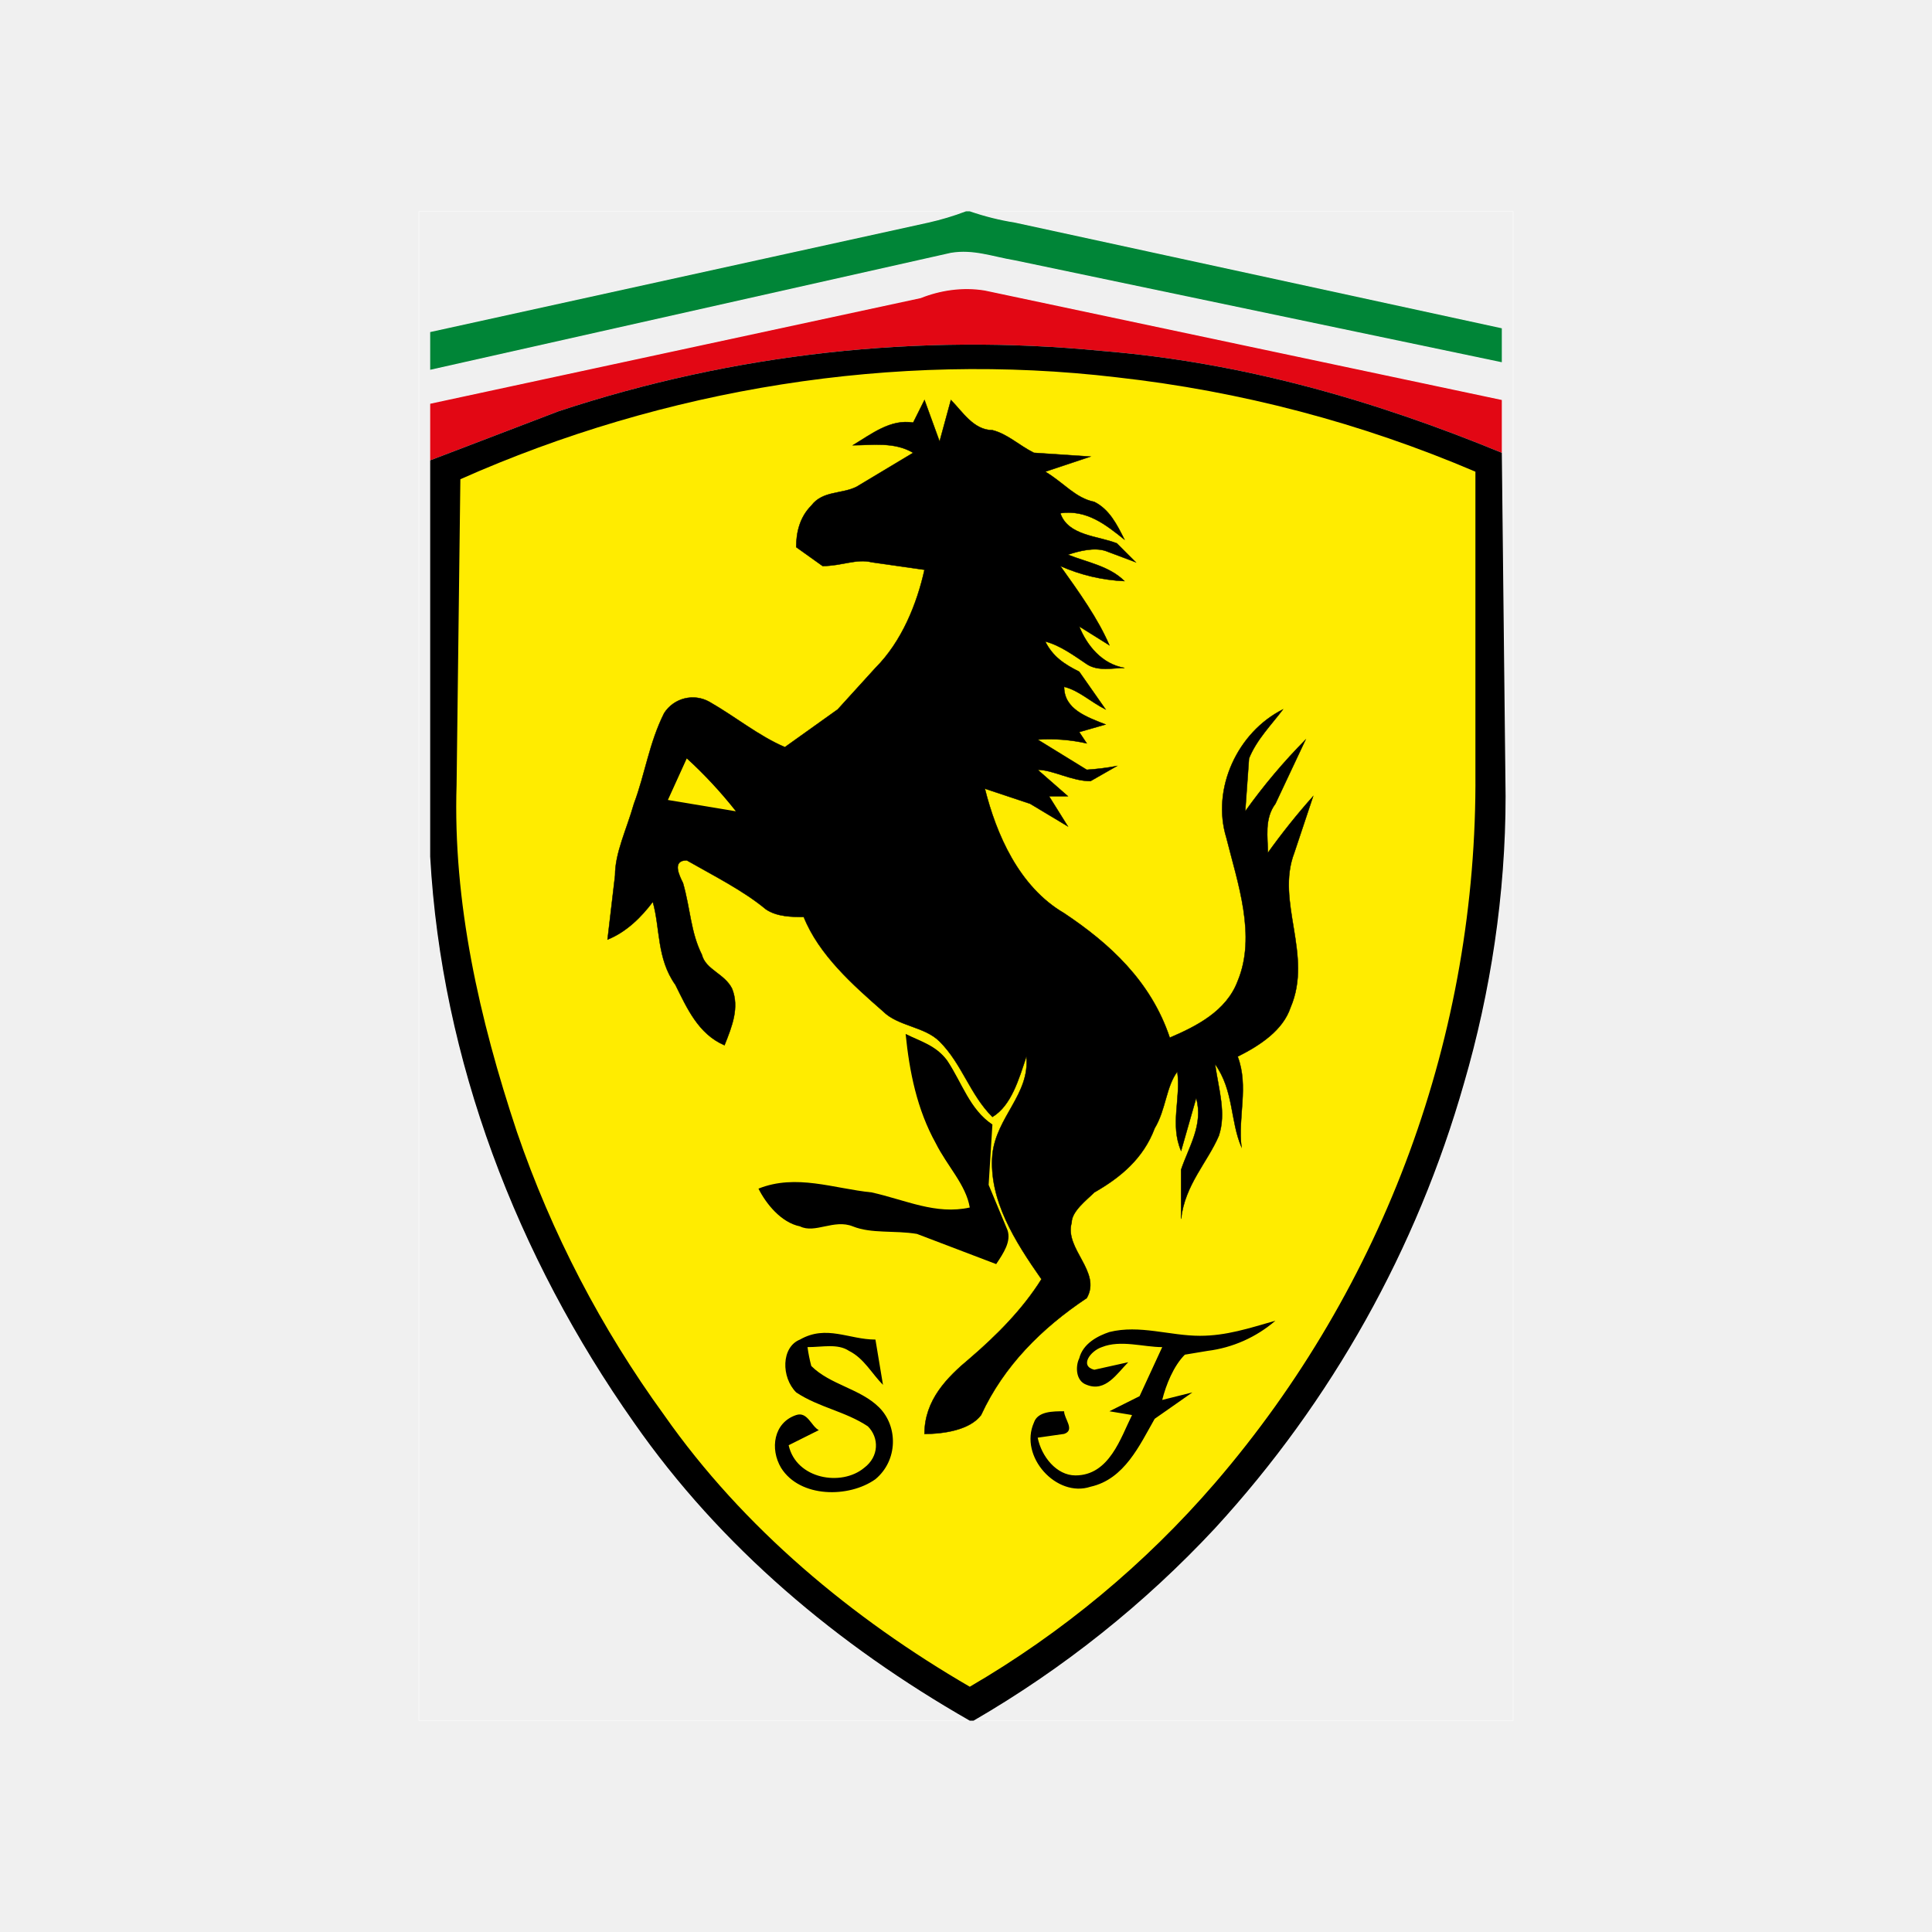
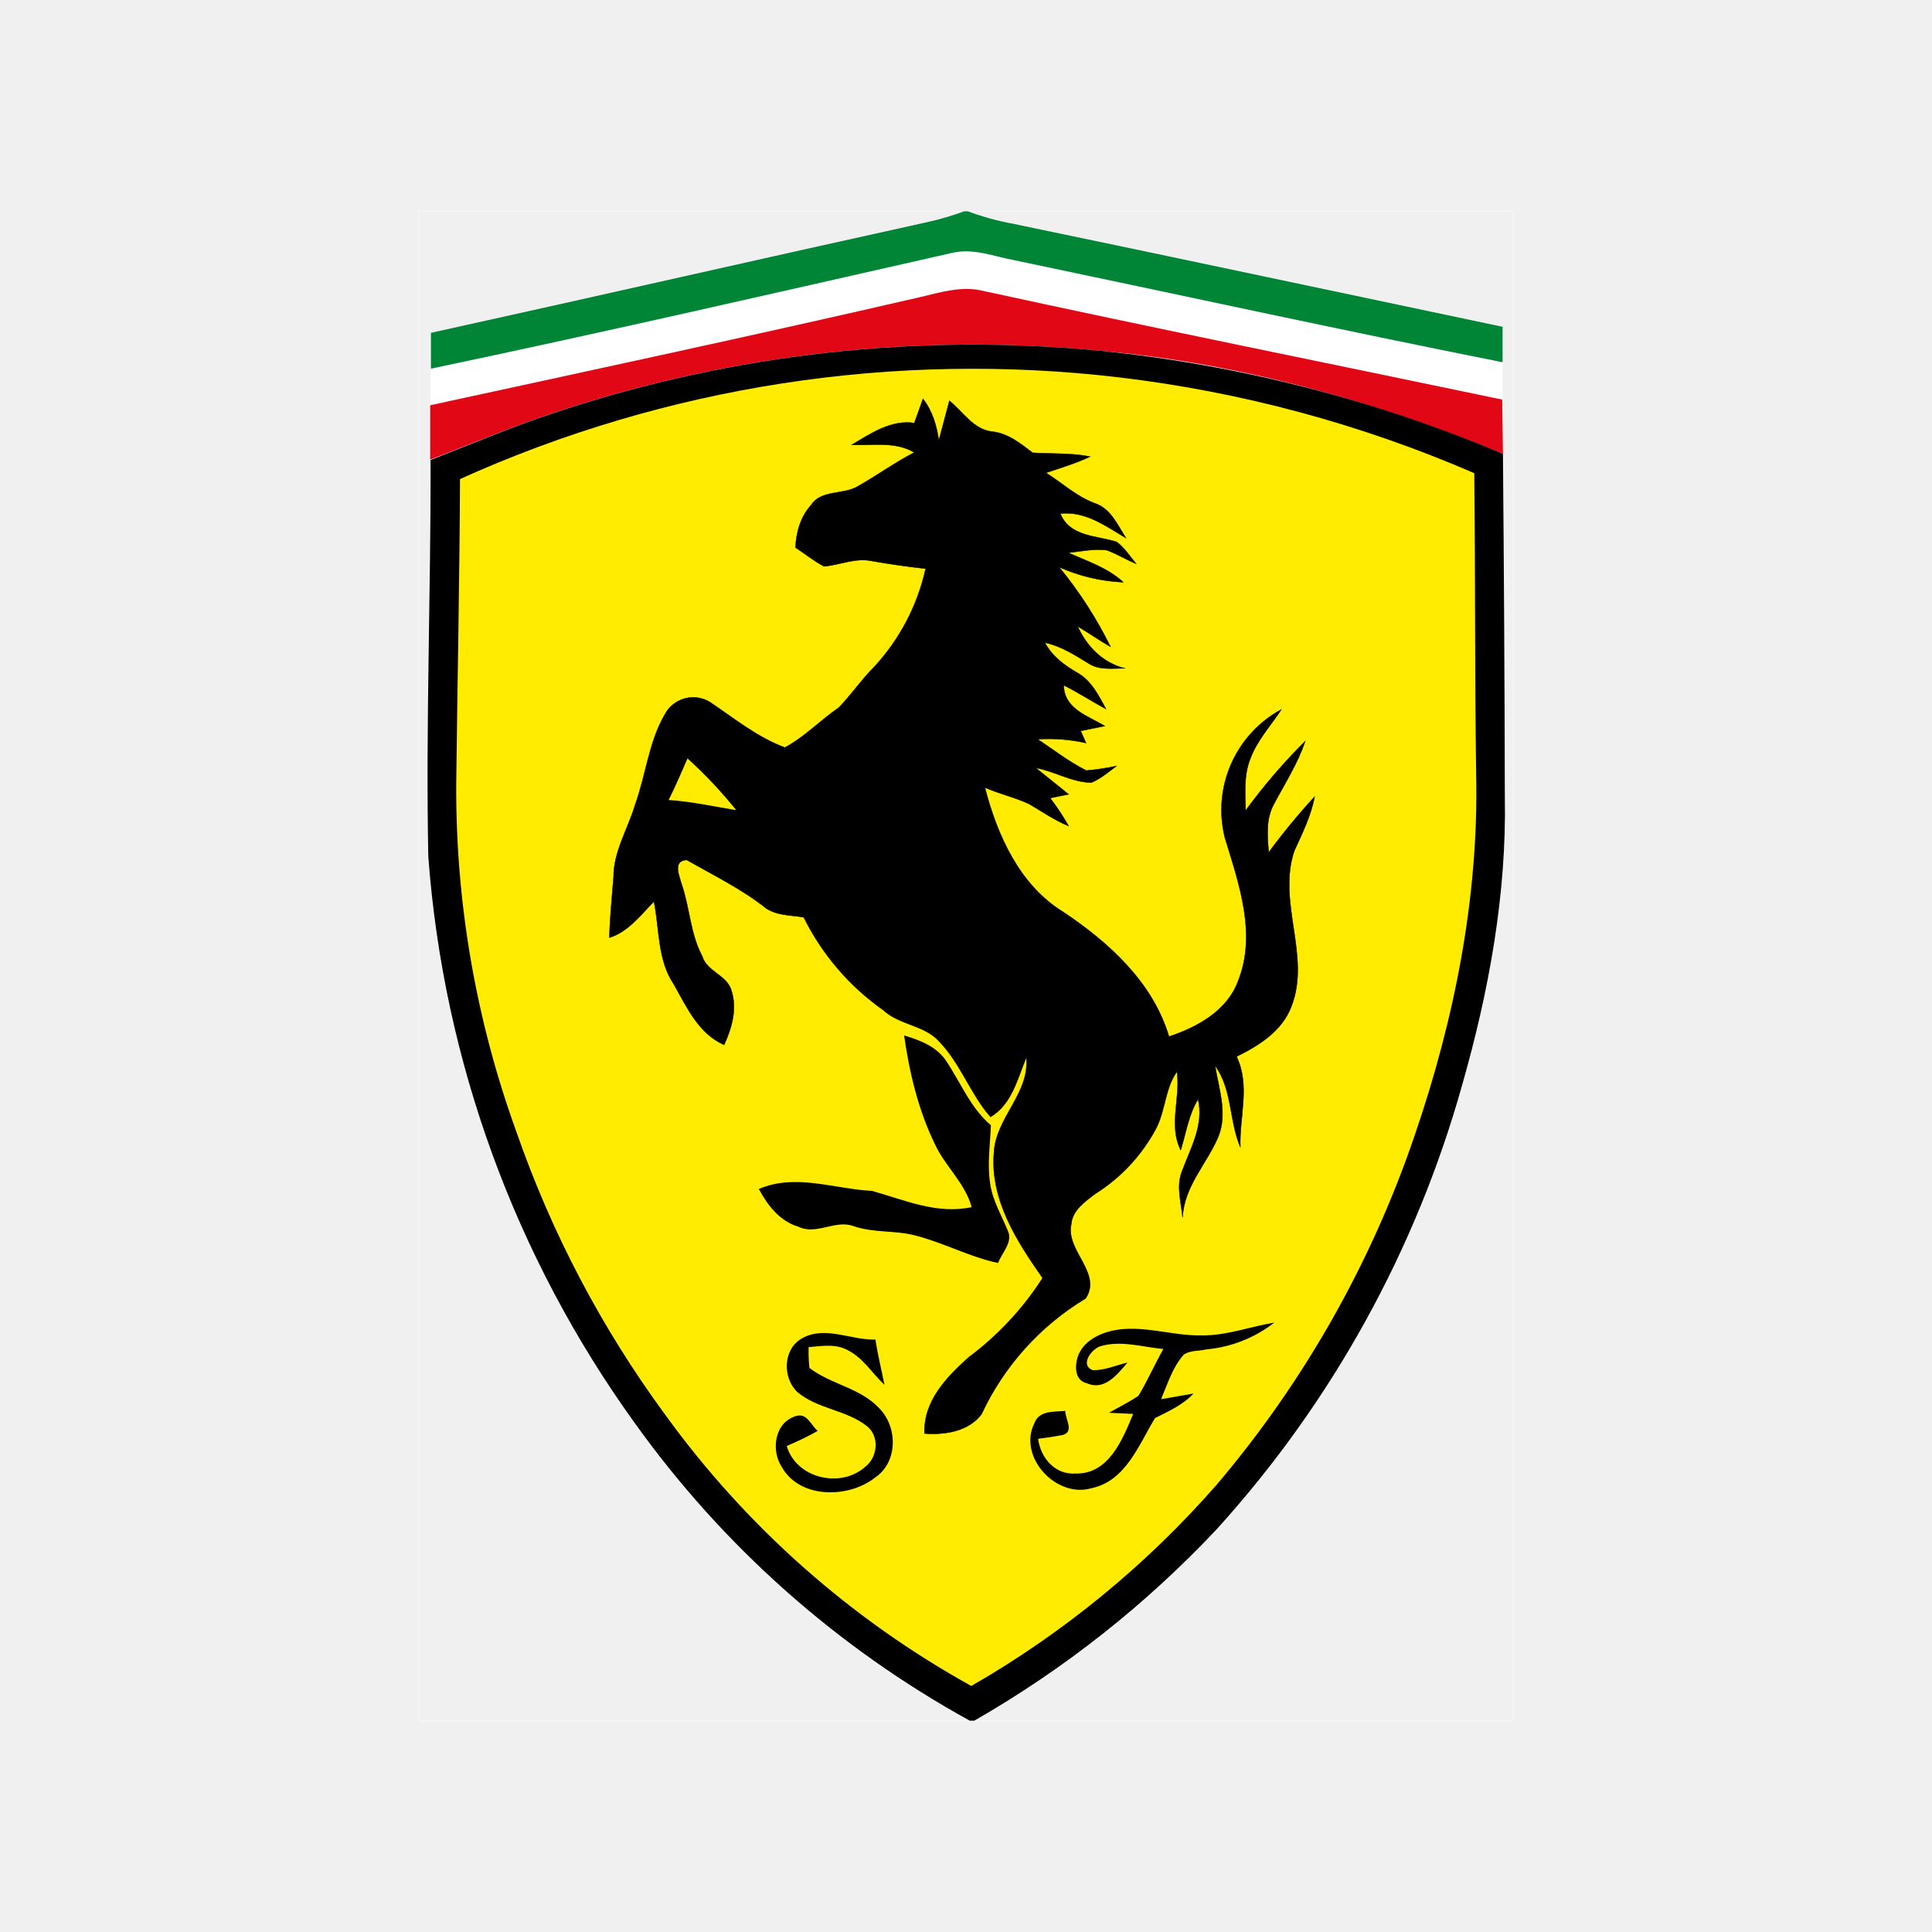
<svg xmlns="http://www.w3.org/2000/svg" width="512" height="512">
  <defs>
    <clipPath id="a">
      <path d="M0 0h512v512H0z" />
    </clipPath>
  </defs>
  <g clip-path="url(#a)">
-     <path d="M111 56h145a73 73 0 01-10 3L114 88v10l138-31c6-1 11 1 17 2l129 27v-9L269 59a71 71 0 01-12-3h144v400H258a278 278 0 0064-51 293 293 0 0066-118c7-24 11-50 11-76l-1-91v-14L261 77c-6-1-12 0-17 2l-130 28v120c3 54 23 106 54 150 23 33 54 59 89 79H111z" fill="none" stroke="#fff" stroke-miterlimit="10" stroke-width=".1" />
-     <path d="M256 56h1a71 71 0 0012 3l129 28v9L269 69c-6-1-11-3-17-2L114 98V88l132-29a73 73 0 0010-3z" fill="#008537" />
-     <path d="M244 79c5-2 11-3 17-2l137 29v14c-34-14-69-24-106-27a350 350 0 00-144 16l-34 13v-15l130-28z" fill="#e20714" />
-     <path d="M148 109a350 350 0 01144-16c37 3 72 13 106 27l1 91c0 26-4 52-11 76a293 293 0 01-66 118 278 278 0 01-64 51h-1c-35-20-66-46-89-79-31-44-51-96-54-150V122l34-13z" />
-     <path d="M122 127c54-24 115-34 174-27a337 337 0 0195 25v80a285 285 0 01-69 188 256 256 0 01-65 54c-31-18-60-42-81-72a284 284 0 01-39-75c-10-30-17-61-16-92l1-81z" fill="#ffec00" />
-     <path d="M245 106l4 11 3-11c3 3 6 8 11 8 4 1 7 4 11 6l15 1-12 4c5 3 8 7 13 8 4 2 6 6 8 10-5-4-10-8-17-7 2 6 10 6 15 8l5 5-8-3c-3-1-7 0-10 1 5 2 11 3 15 7a47 47 0 01-17-4c5 7 10 14 13 21l-8-5c2 5 6 10 12 11-3 0-7 1-10-1s-7-5-11-6c2 4 5 6 9 8l7 10c-4-2-7-5-11-6 0 6 6 8 11 10l-7 2 2 3a45 45 0 00-13-1l13 8a68 68 0 008-1l-7 4c-5 0-10-3-14-3l8 7h-5l5 8-10-6-12-4c3 12 9 26 21 33 12 8 23 18 28 33 7-3 15-7 18-15 5-12 0-26-3-38-4-13 3-28 15-34-3 4-7 8-9 13l-1 14a155 155 0 0116-19l-8 17c-3 4-2 9-2 13a179 179 0 0112-15l-5 15c-5 13 5 27-1 41-2 6-8 10-14 13 3 8 0 16 1 24-3-7-2-15-7-22 1 7 3 13 1 19-3 7-9 13-10 22v-13c2-6 6-12 4-19l-4 14c-3-7 0-14-1-21-3 4-3 10-6 15-3 8-9 13-16 17-2 2-6 5-6 8-2 7 8 13 4 20-12 8-22 18-28 31-3 4-10 5-15 5 0-9 6-15 12-20 7-6 14-13 19-21-7-10-14-21-13-33 1-10 10-16 9-26-2 6-4 13-9 16-6-6-8-14-14-20-4-4-11-4-15-8-8-7-17-15-21-25-3 0-7 0-10-2-6-5-14-9-21-13-4 0-2 4-1 6 2 7 2 13 5 19 1 4 6 5 8 9 2 5 0 10-2 15-7-3-10-10-13-16-5-7-4-15-6-22-3 4-7 8-12 10l2-17c0-6 3-12 5-19 3-8 4-16 8-24a9 9 0 0112-3c7 4 13 9 20 12l14-10 10-11c7-7 11-17 13-26l-14-2c-4-1-8 1-13 1l-7-5c0-4 1-8 4-11 3-4 8-3 12-5l15-9c-5-3-11-2-16-2 5-3 10-7 16-6l3-6z" fill="none" stroke="#000" stroke-miterlimit="10" stroke-width=".1" />
-     <path d="M245 106l4 11 3-11c3 3 6 8 11 8 4 1 7 4 11 6l15 1-12 4c5 3 8 7 13 8 4 2 6 6 8 10-5-4-10-8-17-7 2 6 10 6 15 8l5 5-8-3c-3-1-7 0-10 1 5 2 11 3 15 7a47 47 0 01-17-4c5 7 10 14 13 21l-8-5c2 5 6 10 12 11-3 0-7 1-10-1s-7-5-11-6c2 4 5 6 9 8l7 10c-4-2-7-5-11-6 0 6 6 8 11 10l-7 2 2 3a45 45 0 00-13-1l13 8a68 68 0 008-1l-7 4c-5 0-10-3-14-3l8 7h-5l5 8-10-6-12-4c3 12 9 26 21 33 12 8 23 18 28 33 7-3 15-7 18-15 5-12 0-26-3-38-4-13 3-28 15-34-3 4-7 8-9 13l-1 14a155 155 0 0116-19l-8 17c-3 4-2 9-2 13a179 179 0 0112-15l-5 15c-5 13 5 27-1 41-2 6-8 10-14 13 3 8 0 16 1 24-3-7-2-15-7-22 1 7 3 13 1 19-3 7-9 13-10 22v-13c2-6 6-12 4-19l-4 14c-3-7 0-14-1-21-3 4-3 10-6 15-3 8-9 13-16 17-2 2-6 5-6 8-2 7 8 13 4 20-12 8-22 18-28 31-3 4-10 5-15 5 0-9 6-15 12-20 7-6 14-13 19-21-7-10-14-21-13-33 1-10 10-16 9-26-2 6-4 13-9 16-6-6-8-14-14-20-4-4-11-4-15-8-8-7-17-15-21-25-3 0-7 0-10-2-6-5-14-9-21-13-4 0-2 4-1 6 2 7 2 13 5 19 1 4 6 5 8 9 2 5 0 10-2 15-7-3-10-10-13-16-5-7-4-15-6-22-3 4-7 8-12 10l2-17c0-6 3-12 5-19 3-8 4-16 8-24a9 9 0 0112-3c7 4 13 9 20 12l14-10 10-11c7-7 11-17 13-26l-14-2c-4-1-8 1-13 1l-7-5c0-4 1-8 4-11 3-4 8-3 12-5l15-9c-5-3-11-2-16-2 5-3 10-7 16-6l3-6z" />
-     <path d="M177 212l5-11a118 118 0 0113 14l-18-3z" fill="#ffec00" />
-     <path d="M240 274c4 2 8 3 11 7 4 6 6 13 12 17l-1 16 5 12c1 3-1 6-3 9l-21-8c-6-1-12 0-17-2s-10 2-14 0c-5-1-9-6-11-10 10-4 20 0 30 1 9 2 17 6 26 4-1-6-6-11-9-17-5-9-7-19-8-29zM318 354c7 0 13-2 20-4a34 34 0 01-18 8l-6 1c-3 3-5 8-6 12l8-2-10 7c-4 7-8 16-17 18-9 3-19-8-15-17 1-3 5-3 8-3 0 2 3 5 0 6l-7 1c1 5 5 10 10 10 9 0 12-10 15-16l-6-1 8-4 6-13c-5 0-11-2-16 0-3 1-6 5-2 6l9-2c-3 3-6 8-11 6-3-1-3-5-2-7 1-4 5-6 8-7 8-2 16 1 24 1zM212 355c7-4 13 0 20 0l2 12c-3-3-5-7-9-9-3-2-7-1-11-1a40 40 0 001 5c5 5 13 6 18 11s5 14-1 19c-7 5-20 5-25-3-3-5-2-12 4-14 3-1 4 3 6 4l-8 4c2 9 14 11 20 6 4-3 4-8 1-11-6-4-13-5-19-9-4-4-4-12 1-14z" />
+     <path d="M111 56h144.5a72.7 72.7 0 01-9.5 2.8c-44 9.7-87.9 19.7-131.8 29.4v9.5C160.3 88 206.3 77.4 252.4 67c5.6-1.3 11 1 16.5 2 43.1 9 86 18.4 129.2 27v-9.4L268.5 59.3a70.8 70.8 0 01-12-3.3H401v400H258.2a277.8 277.8 0 0064.3-50.8 292.8 292.8 0 0065-117.7c7-24.9 11.8-50.6 11.3-76.4l-.5-90.8-.2-14.4C352.3 96.3 306.4 87 260.6 77c-5.5-1.5-11.1.4-16.6 1.6-43.2 10-86.6 19.3-130 28.7l.1 14.4c.1 35-1.3 70.1-.6 105.2A294 294 0 00168.1 377 268 268 0 00257 456H111z" fill="none" stroke="#fff" stroke-miterlimit="10" stroke-width=".1" />
+     <path d="M255.5 64h1a70.8 70.8 0 0012 3.3c43.3 9 86.4 18.2 129.7 27.3v11.2c-43.2-8.7-85.7-17.6-128.8-26.6-5.5-1-11-3.3-16.6-2-46 10.4-92.6 20.6-138.7 30.4V96.8c44-9.7 88-20.3 131.9-30a72.7 72.7 0 009.5-2.8z" fill="#fff" />
+     <path d="M255.5 56h1a70.8 70.8 0 0012 3.3c43.3 9 86.4 18.2 129.7 27.3V96C355 87.4 312 78 269 69c-5.5-1-11-3.3-16.6-2-46 10.4-92 21-138.2 30.7v-9.5c44-9.7 87.8-19.7 131.8-29.4a72.7 72.7 0 009.5-2.8z" fill="#008537" />
+     <path d="M244 78.7c5.5-1.3 11-3 16.6-1.6 45.8 10 91.7 19.2 137.5 28.8l.2 14.4c-34-14-69.7-24-106.3-27.3A350 350 0 00148 109c-11.5 3.7-22.7 8.5-34 12.8v-14.4c43.3-9.4 86.7-18.7 130-28.7z" fill="#e20714" />
+     <path d="M148.1 109A350 350 0 01292 93a371.1 371.1 0 01106.3 27.3q.4 45.4.5 90.8c.5 25.8-4.2 51.5-11.3 76.4a292.8 292.8 0 01-65 117.7 277.8 277.8 0 01-64.3 50.8H257a267.9 267.9 0 01-88.8-78.9A294 294 0 01113.5 227c-.7-35 .7-70.1.6-105.1 11.3-4.4 22.5-9.2 34-12.9z" />
+     <path d="M121.8 127a330.5 330.5 0 01174.7-27 336.6 336.6 0 0194.2 25.4c.3 26.6.1 53.3.5 79.9.7 32.5-5.8 65-16.3 95.6a284.8 284.8 0 01-52.5 92.6 255.8 255.8 0 01-65 53.3 249.2 249.2 0 01-81.2-72 284 284 0 01-39.4-75 266.3 266.3 0 01-15.9-91.6c.3-27 .9-54.1 1-81.2z" fill="#ffec00" />
+     <path d="M244.6 105.7c2.5 3.2 3.6 7 4.2 11l2.8-10.5c3.7 3 6.4 7.7 11.5 8.2 4.2.5 7.4 3.2 10.6 5.6 5 .3 10.2 0 15.2 1-3.8 1.8-7.8 3-11.7 4.3 4.3 2.7 8.1 6.3 13 8.1 4.2 1.4 6 5.8 8.2 9.2-5.4-3.2-10.7-7.2-17.4-6.5 2.5 6.2 9.6 5.8 14.9 7.5 2.1 1.5 3.5 3.8 5.2 5.8-2.7-1.1-5.1-2.6-7.8-3.6-3.4-.4-6.8.3-10.2.7 5 2.2 10.5 4 14.6 7.8a47 47 0 01-17-4 110 110 0 0113.6 21.1c-3-1.7-5.8-3.7-8.7-5.4 2.4 5.3 6.6 9.6 12.4 11.1-3.2 0-6.8.6-9.7-1.4-3.6-2.2-7.2-4.5-11.4-5.4 2 3.7 5.3 6.1 8.8 8.1 3.6 2.1 5.5 6 7.4 9.5-3.7-2-7.4-4.4-11.2-6.3.1 6.3 6.4 8.1 10.9 10.8l-6.4 1.3 1.4 3.2a45.2 45.2 0 00-12.8-1c4.2 2.8 8.3 6 12.9 8.3a68.1 68.1 0 008-1.2c-2.2 1.6-4.2 3.4-6.7 4.4-5.2-.1-9.7-3-14.7-3.9l8.7 7-4.9 1c1.8 2.3 3.4 4.8 4.9 7.4-3.7-1.5-7-3.8-10.4-5.8-3.8-1.8-8-2.7-11.8-4.4 3.3 12.7 9.2 25.9 20.8 33 12.1 8.1 23.7 18.6 28 33 7.5-2.5 15.4-6.8 18.3-14.7 5-12.5.2-25.9-3.5-38a30.3 30.3 0 0115-34c-2.8 4.3-6.5 8.2-8.3 13.2-1.7 4.3-1.3 9-1.2 13.6a154.6 154.6 0 0115.8-18.4c-2 6-5.4 11.2-8.3 16.7-2.2 4-1.7 8.5-1.4 12.8a178.8 178.8 0 0112.2-14.8c-1 5.2-3.3 9.8-5.4 14.4-4.6 13.6 4.5 27.9-.8 41.3-2.5 6.5-8.6 10.3-14.5 13.2 3.7 7.7.7 16 1 24-3-7-2.1-15.3-6.7-21.6 1 6.2 3.4 12.8.8 19-3 7-9 13-9.4 21.2-.4-4-1.7-8.2-.2-12.1 2.3-6.2 5.9-12.4 4.3-19.2-2.5 4.1-3.2 9-4.6 13.5-3.3-6.6 0-13.8-1-20.8-3.2 4.5-3 10.3-5.6 15.2a46 46 0 01-16.1 17.2c-2.6 2-6 4.3-6.3 8-1.6 7 8.3 13 3.8 19.7a70.6 70.6 0 00-27.6 30.7c-3.5 4.6-9.8 5.5-15.1 5.1-.3-8.6 5.8-14.9 11.7-20.2a80.1 80.1 0 0019.6-21c-6.8-9.7-13.9-20.7-12.9-33.1.4-9.4 9.5-15.7 8.6-25.4-2.4 5.7-3.8 12.4-9.5 15.8-5.3-6-7.9-14.1-13.6-20-3.9-4.4-10.5-4.3-14.8-8.3a65.7 65.7 0 01-21.1-24.6c-3.3-.6-7-.4-10-2.4-6.4-5.1-14-8.8-21-12.8-3.8.2-2 4.1-1.4 6.3 2.2 6.3 2.3 13.2 5.5 19.2 1.2 4 6.2 4.9 7.6 8.7 1.8 5 .3 10.2-1.8 14.8-6.8-3-9.9-10-13.3-16-4.4-6.5-3.8-14.6-5.3-22-3.6 3.7-6.8 8-11.8 9.6.1-5.4.7-10.8 1.1-16.1 0-6.8 3.8-12.7 5.7-19.1 2.9-8 3.6-16.6 7.9-24a8.5 8.5 0 0112-3.2c6.4 4.3 12.5 9.3 19.8 12 5.2-2.8 9.4-7.2 14.3-10.6 3.3-3.4 6-7.4 9.4-10.8a56.2 56.2 0 0013.6-26c-4.7-.5-9.4-1.2-14.1-2-4.4-1-8.5 1-12.8 1.4-2.7-1.4-5-3.3-7.6-5 .2-4 1.3-8.1 4.1-11.2 2.7-4.2 8.5-2.7 12.4-5 5.1-2.9 9.8-6.3 15-9-5.1-3-11-1.8-16.6-2 5-3 10.4-6.7 16.6-5.8l2.3-6.4z" fill="none" stroke="#000" stroke-miterlimit="10" stroke-width=".1" />
+     <path d="M244.6 105.7c2.5 3.2 3.6 7 4.2 11l2.8-10.5c3.7 3 6.4 7.7 11.5 8.2 4.2.5 7.4 3.2 10.6 5.6 5 .3 10.2 0 15.2 1-3.8 1.8-7.8 3-11.7 4.3 4.3 2.7 8.1 6.3 13 8.1 4.2 1.4 6 5.8 8.2 9.2-5.4-3.2-10.7-7.2-17.4-6.5 2.5 6.2 9.6 5.8 14.9 7.5 2.1 1.5 3.5 3.8 5.2 5.8-2.7-1.1-5.1-2.6-7.8-3.6-3.4-.4-6.8.3-10.2.7 5 2.2 10.5 4 14.6 7.8a47 47 0 01-17-4 110 110 0 0113.6 21.1c-3-1.7-5.8-3.7-8.7-5.4 2.4 5.3 6.6 9.6 12.4 11.1-3.2 0-6.8.6-9.7-1.4-3.6-2.2-7.2-4.5-11.4-5.4 2 3.7 5.3 6.1 8.8 8.1 3.6 2.1 5.5 6 7.4 9.5-3.7-2-7.4-4.4-11.2-6.3.1 6.3 6.4 8.1 10.9 10.8l-6.4 1.3 1.4 3.2a45.2 45.2 0 00-12.8-1c4.2 2.8 8.3 6 12.9 8.3a68.1 68.1 0 008-1.2c-2.2 1.6-4.2 3.4-6.7 4.4-5.2-.1-9.7-3-14.7-3.9l8.7 7-4.9 1c1.8 2.3 3.4 4.8 4.9 7.4-3.7-1.5-7-3.8-10.4-5.8-3.8-1.8-8-2.7-11.8-4.4 3.3 12.7 9.2 25.9 20.8 33 12.1 8.1 23.7 18.6 28 33 7.5-2.5 15.4-6.8 18.3-14.7 5-12.5.2-25.9-3.5-38a30.3 30.3 0 0115-34c-2.8 4.3-6.5 8.2-8.3 13.2-1.7 4.3-1.3 9-1.2 13.6a154.6 154.6 0 0115.8-18.4c-2 6-5.4 11.2-8.3 16.7-2.2 4-1.7 8.5-1.4 12.8a178.8 178.8 0 0112.2-14.8c-1 5.2-3.3 9.8-5.4 14.4-4.6 13.6 4.5 27.9-.8 41.3-2.5 6.5-8.6 10.3-14.5 13.2 3.7 7.7.7 16 1 24-3-7-2.1-15.3-6.7-21.6 1 6.2 3.4 12.8.8 19-3 7-9 13-9.4 21.2-.4-4-1.7-8.2-.2-12.1 2.3-6.2 5.9-12.4 4.3-19.2-2.5 4.1-3.2 9-4.6 13.5-3.3-6.6 0-13.8-1-20.8-3.2 4.5-3 10.3-5.6 15.2a46 46 0 01-16.1 17.2c-2.6 2-6 4.3-6.3 8-1.6 7 8.3 13 3.8 19.7a70.6 70.6 0 00-27.6 30.7c-3.5 4.6-9.8 5.5-15.1 5.1-.3-8.6 5.8-14.9 11.7-20.2a80.1 80.1 0 0019.6-21c-6.8-9.7-13.9-20.7-12.9-33.1.4-9.4 9.5-15.7 8.6-25.4-2.4 5.7-3.8 12.4-9.5 15.8-5.3-6-7.9-14.1-13.6-20-3.9-4.4-10.5-4.3-14.8-8.3a65.7 65.7 0 01-21.1-24.6c-3.3-.6-7-.4-10-2.4-6.4-5.1-14-8.8-21-12.8-3.8.2-2 4.1-1.4 6.3 2.2 6.3 2.3 13.2 5.5 19.2 1.2 4 6.2 4.9 7.6 8.7 1.8 5 .3 10.2-1.8 14.8-6.8-3-9.9-10-13.3-16-4.4-6.5-3.8-14.6-5.3-22-3.6 3.7-6.8 8-11.8 9.6.1-5.4.7-10.8 1.1-16.1 0-6.8 3.8-12.7 5.7-19.1 2.9-8 3.6-16.6 7.9-24a8.5 8.5 0 0112-3.2c6.4 4.3 12.5 9.3 19.8 12 5.2-2.8 9.4-7.2 14.3-10.6 3.3-3.4 6-7.4 9.4-10.8a56.2 56.2 0 0013.6-26c-4.7-.5-9.4-1.2-14.1-2-4.4-1-8.5 1-12.8 1.4-2.7-1.4-5-3.3-7.6-5 .2-4 1.3-8.1 4.1-11.2 2.7-4.2 8.5-2.7 12.4-5 5.1-2.9 9.8-6.3 15-9-5.1-3-11-1.8-16.6-2 5-3 10.4-6.7 16.6-5.8l2.3-6.4z" />
+     <path d="M177.2 212c1.8-3.6 3.4-7.3 5-11a118.5 118.5 0 0112.9 13.7c-6-1-11.9-2.3-18-2.7z" fill="#ffec00" />
+     <path d="M239.6 274.4c4.3 1.3 8.8 3 11.3 7 3.8 5.7 6.3 12.2 11.7 16.8-.2 5.1-1 10.3-.2 15.4.6 4.5 3 8.4 4.7 12.6 1.4 3-1.6 5.8-2.6 8.5-7.6-1.6-14.5-5.4-22-7.3-5.3-1.4-11-.6-16.4-2.5-4.8-1.7-9.8 2.5-14.5.2-5-1.5-8.2-5.7-10.5-10 9.7-4.2 20 0 30 .5 8.6 2.4 17.2 6.3 26.4 4.3-1.7-6.3-7-10.8-9.7-16.6-4.4-9-6.8-19-8.2-28.9zM318.3 353.9c6.6.1 12.9-2.3 19.4-3.4a34.2 34.2 0 01-18 7.1c-2 .5-4.3.2-6 1.4-3 3.4-4.3 7.8-6 11.8l8.6-1.5c-2.8 3-6.6 4.7-10.2 6.5-4.3 7-7.7 16.7-16.9 18.6-9.3 2.7-19.5-8.3-15.1-17.2 1.3-3.5 5.2-3 8.2-3.3 0 2.2 2.5 5.5-.7 6.4q-3.2.6-6.5 1c.7 5.1 4.5 9.6 10 9.2 8.7.2 12.4-9 15.2-15.8l-6.4-.3c2.6-1.5 5.3-2.8 7.8-4.5 2.4-4 4.3-8.3 6.6-12.4-5.5-.5-11.3-2.4-16.8-.7-2.3.8-5.4 5-1.9 6.3 3.2.1 6.1-1.3 9.2-2-2.7 3.1-6 7.5-10.7 5.5-3.3-.7-3.3-4.5-2.5-7 1.3-3.9 5.2-6 8.9-6.9 7.9-1.8 15.8 1.3 23.8 1.2zM212.5 354.7c6.1-3.5 13 .5 19.5.3.6 4 1.6 8 2.4 12-3.2-3-5.6-7-9.4-9-3.3-2-7.1-1.3-10.7-1a39.7 39.7 0 00.2 5.5c5.7 4.4 13.5 5.3 18.5 10.7 4.9 4.9 5 14.2-1 18.3-7 5.6-20 5.8-24.8-2.7-3-4.5-1.9-12.1 4-13.6 2.7-.7 3.8 2.6 5.5 4-2.6 1.5-5.4 2.8-8.2 4 2.5 8.6 14.2 11.3 20.7 5.6 3.4-2.5 4-8.2.5-10.9-5.5-4.3-13.1-4.5-18.4-9-4-3.8-3.8-11.4 1.2-14.2z" />
  </g>
</svg>
